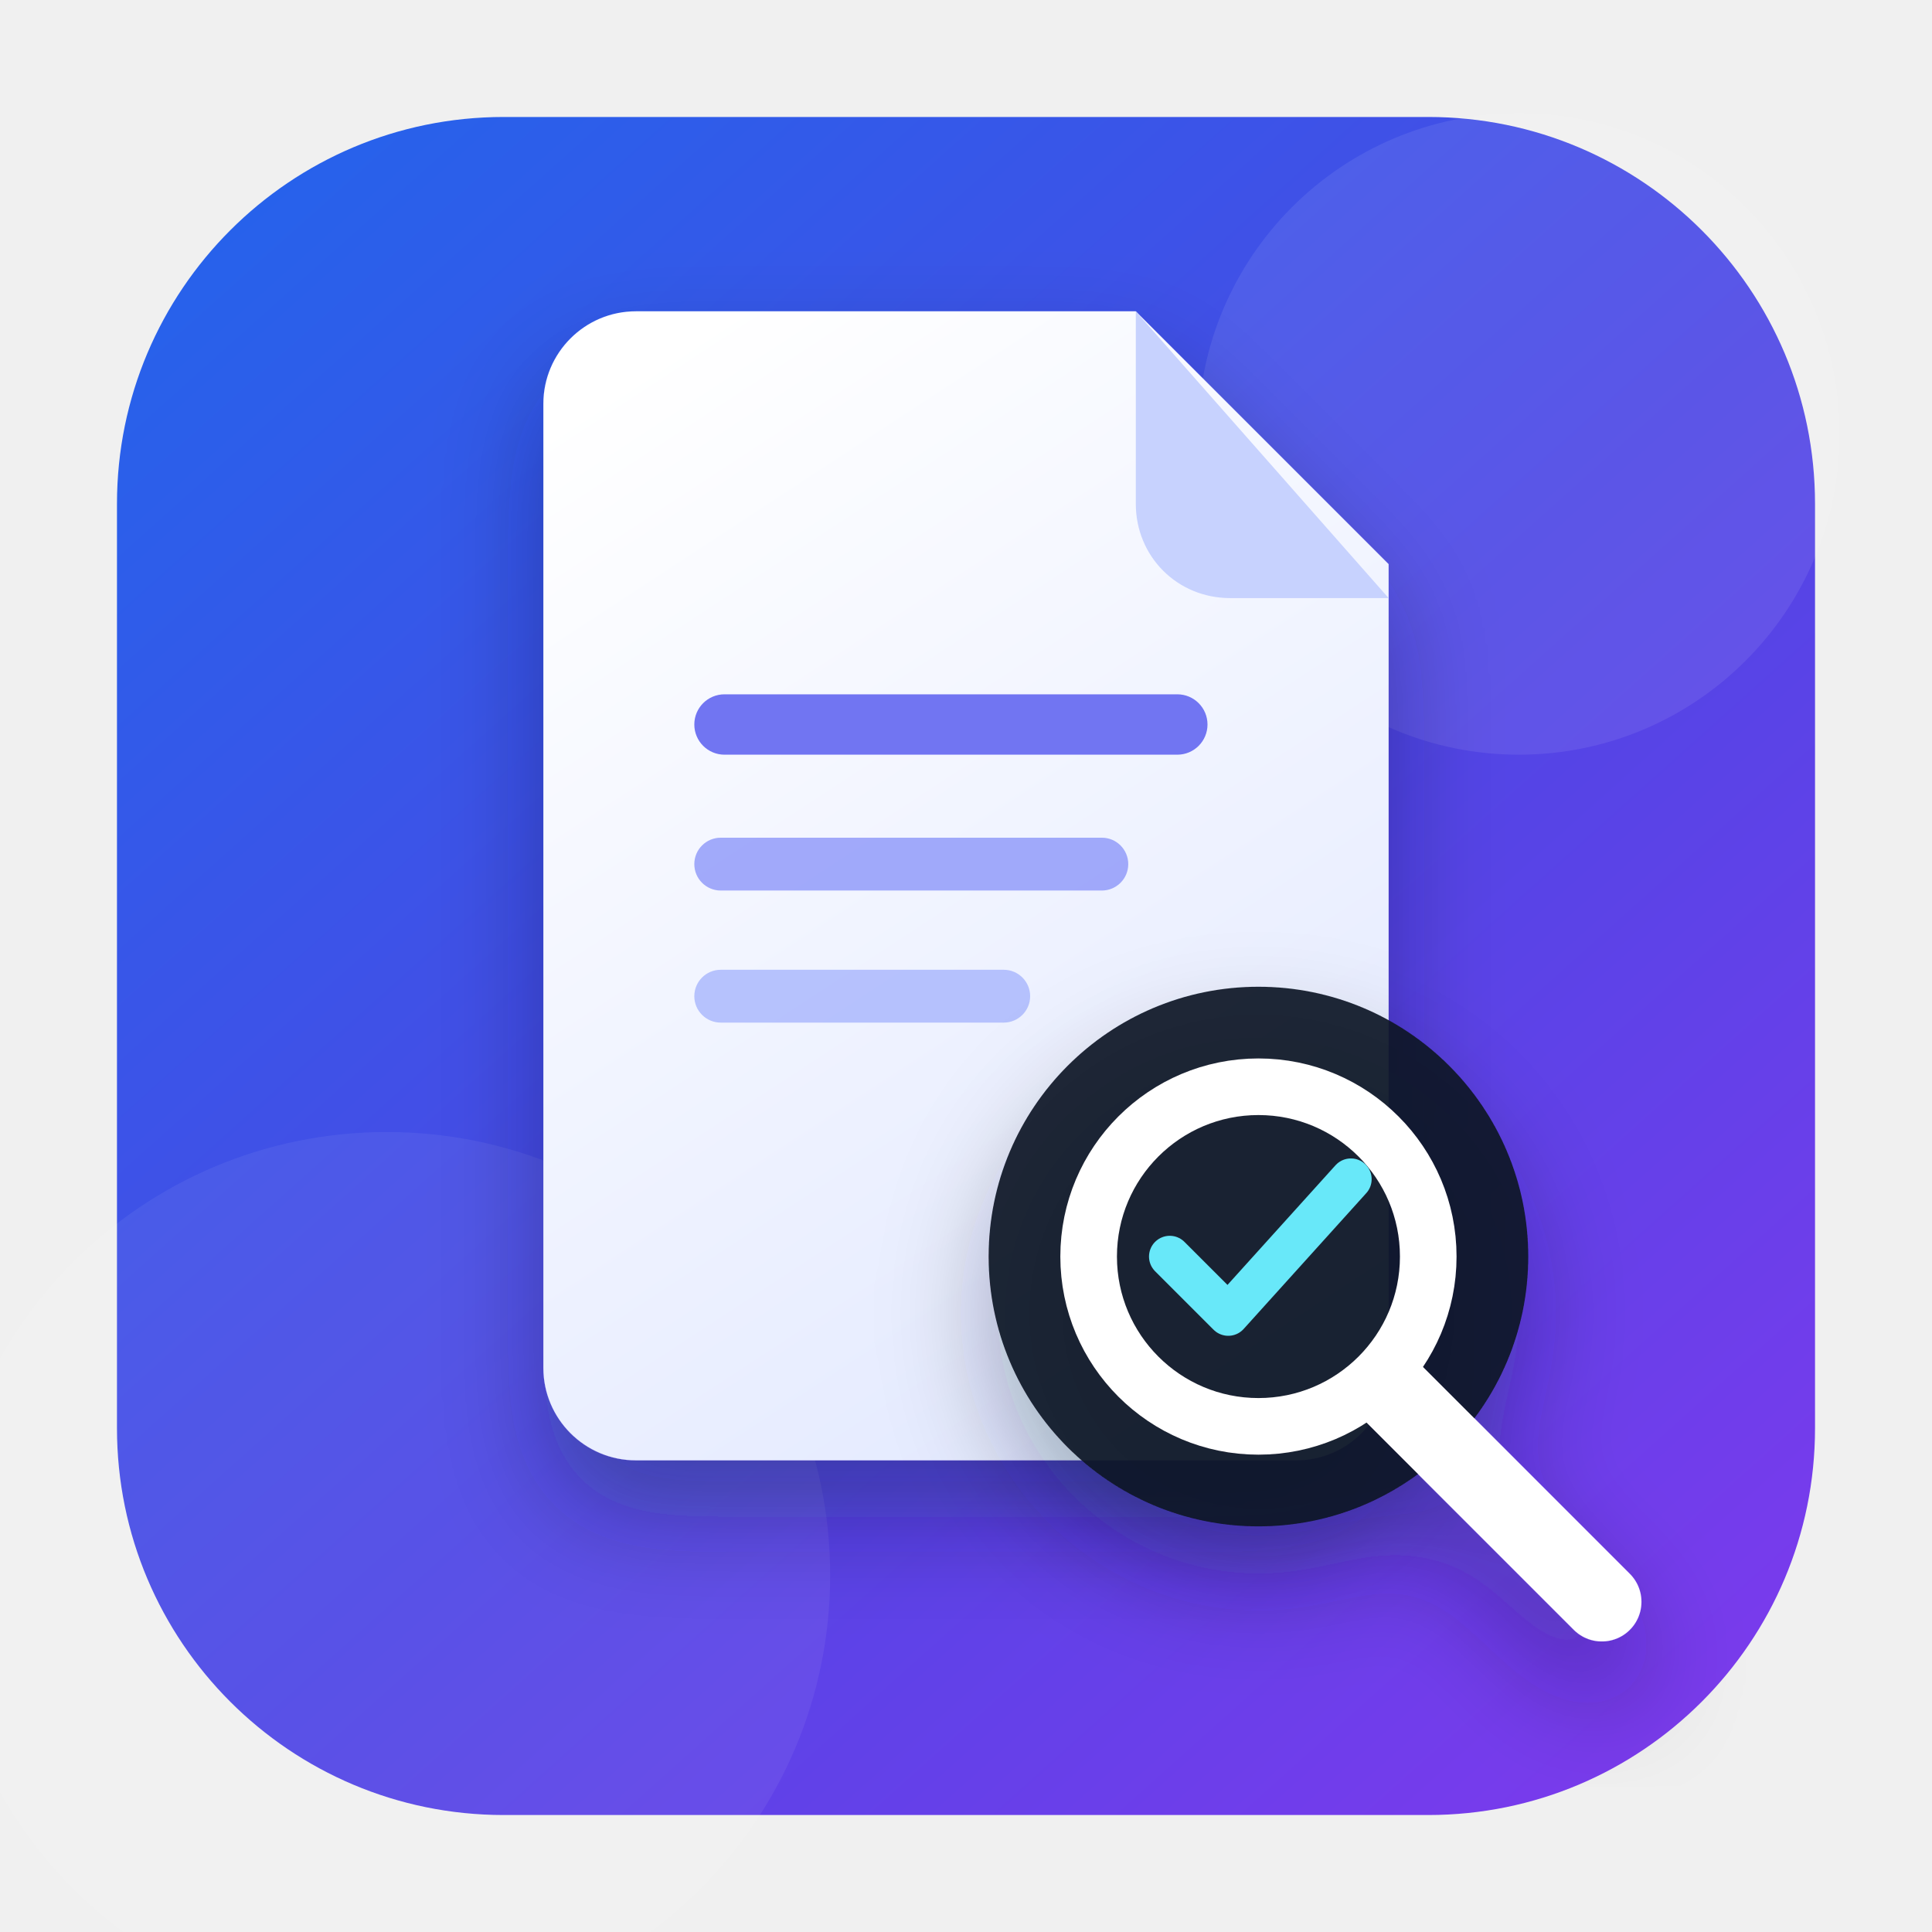
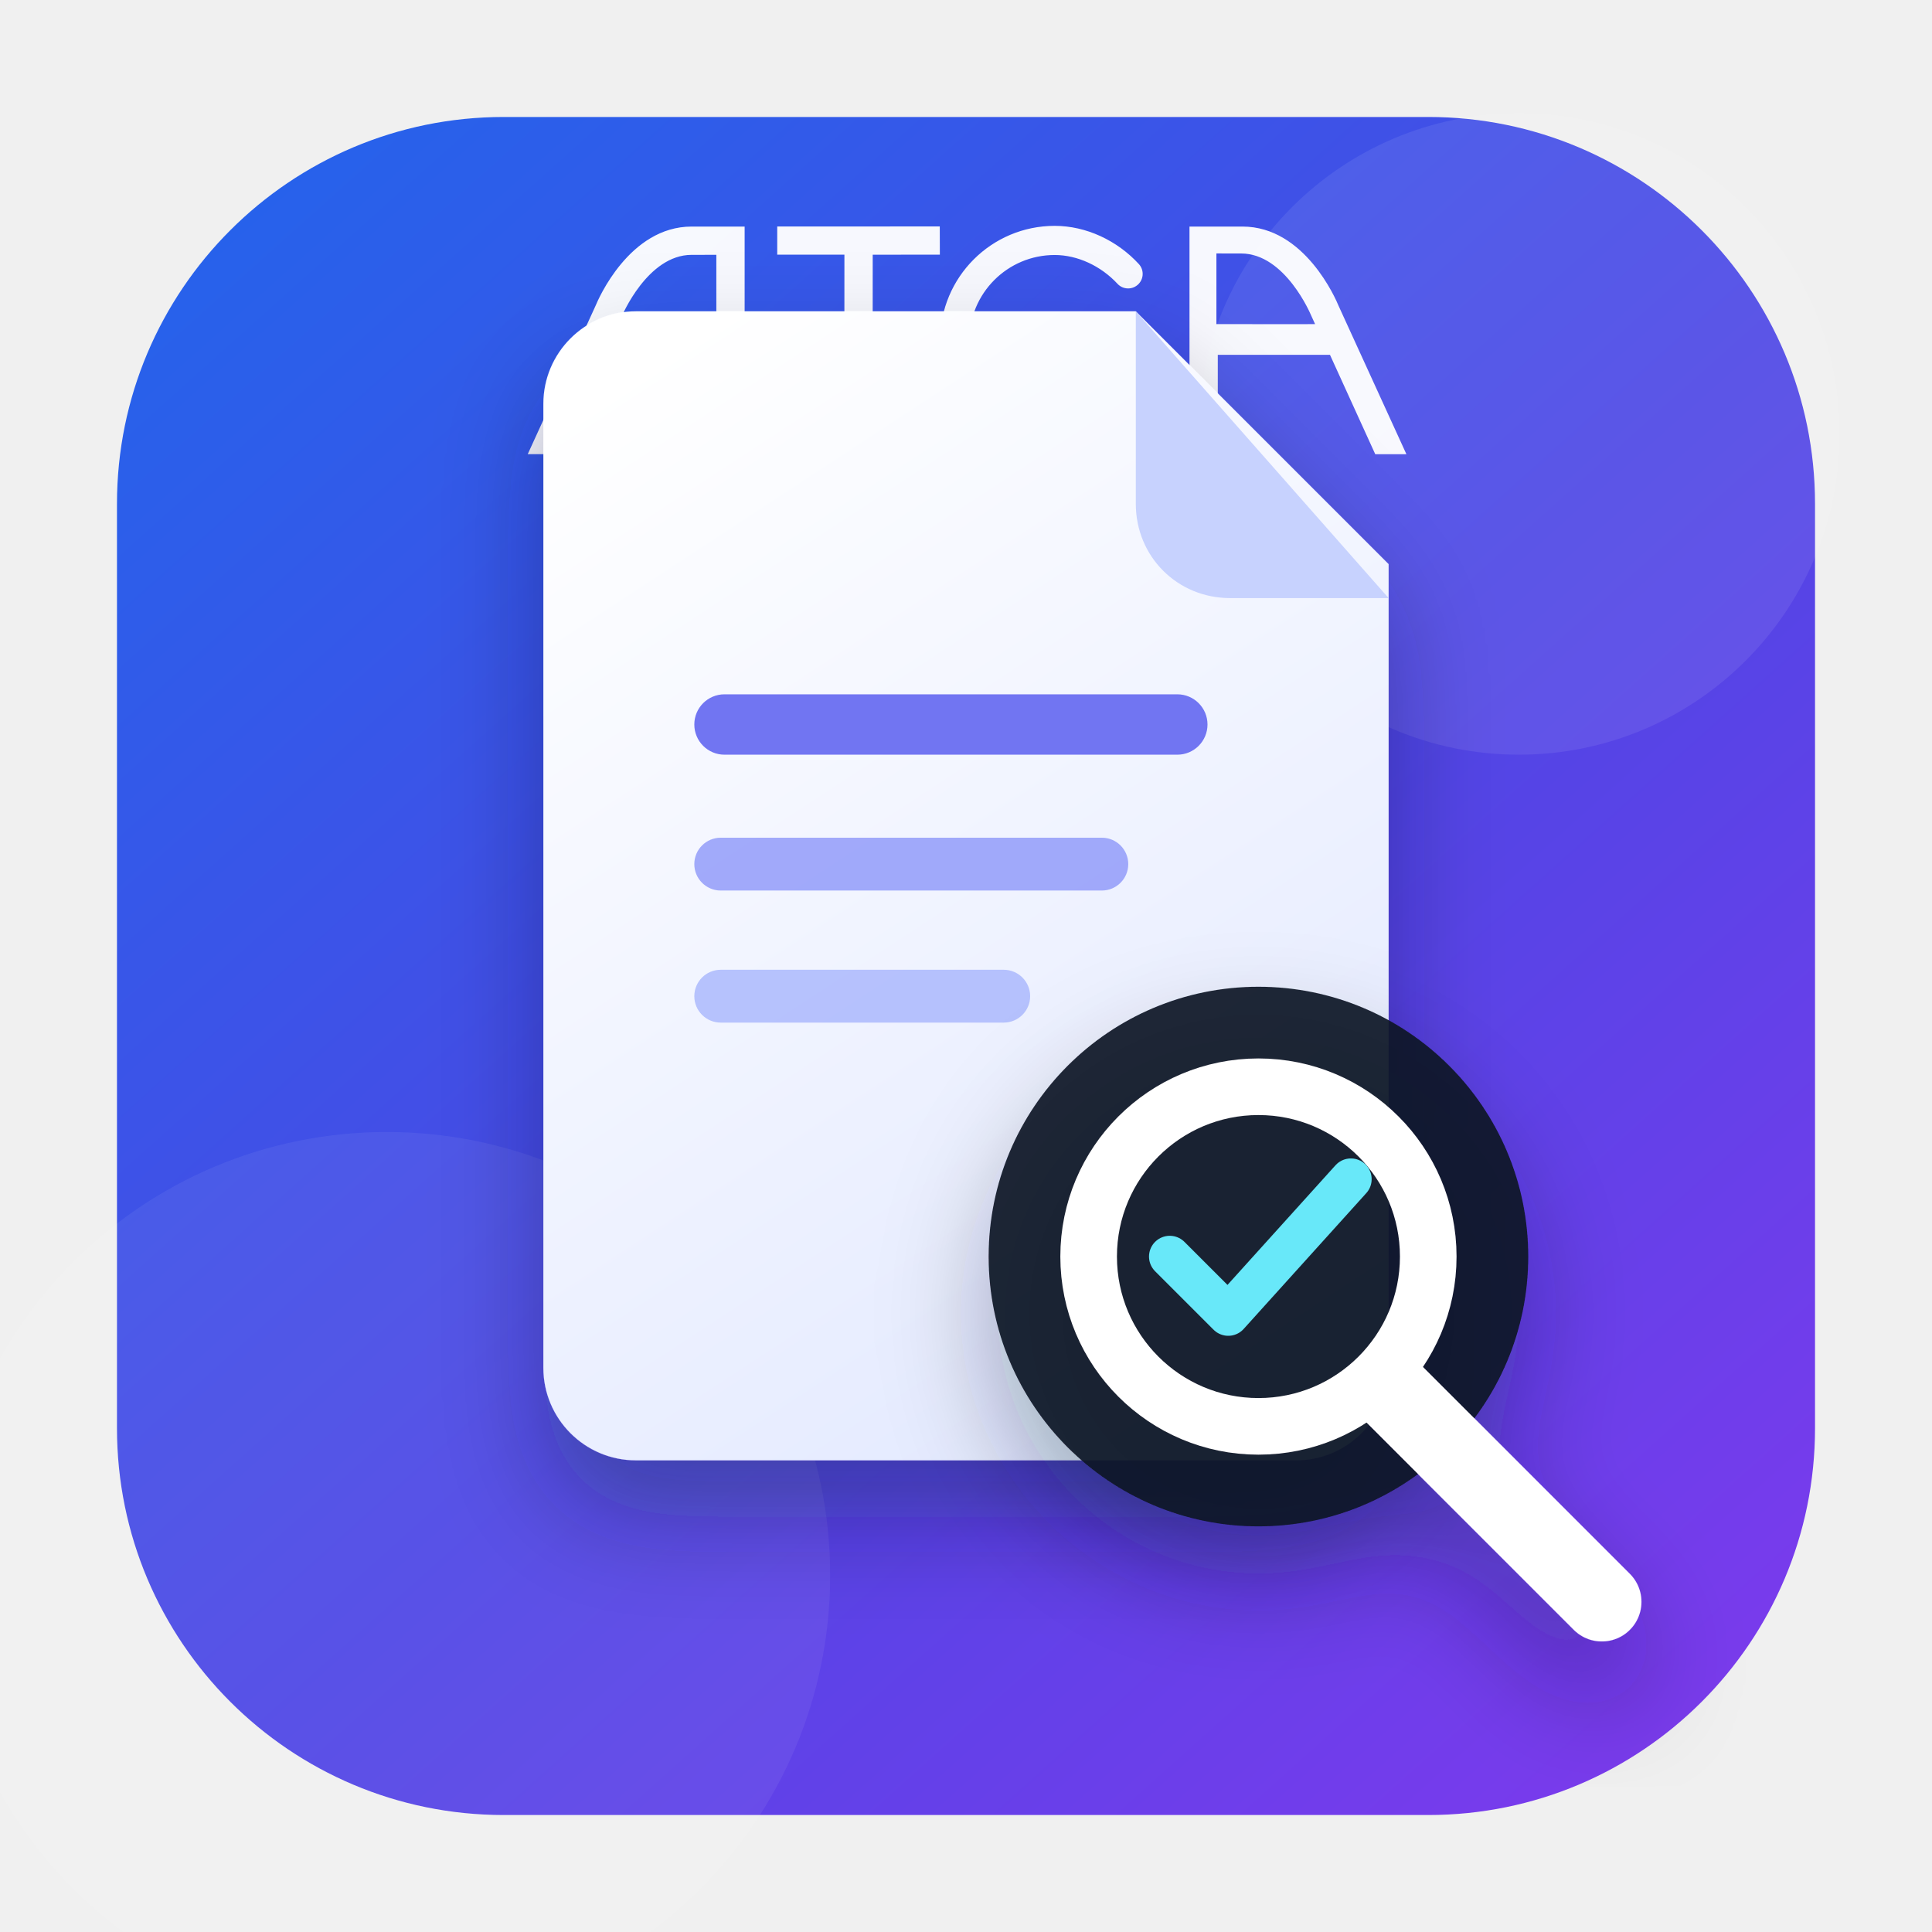
<svg xmlns="http://www.w3.org/2000/svg" width="1024" height="1024" viewBox="0 0 1024 1024">
  <defs>
    <linearGradient id="background" x1="120" y1="80" x2="900" y2="950" gradientUnits="userSpaceOnUse">
      <stop offset="0" stop-color="#2563EB" />
      <stop offset="0.55" stop-color="#4F46E5" />
      <stop offset="1" stop-color="#7C3AED" />
    </linearGradient>
    <linearGradient id="paper" x1="310" y1="210" x2="690" y2="790" gradientUnits="userSpaceOnUse">
      <stop offset="0" stop-color="#FFFFFF" />
      <stop offset="1" stop-color="#E0E7FF" />
    </linearGradient>
    <filter id="shadow" x="-30%" y="-30%" width="160%" height="160%">
      <feDropShadow dx="0" dy="30" stdDeviation="28" flood-color="#111827" flood-opacity="0.32" />
    </filter>
  </defs>
  <rect x="62" y="62" width="900" height="900" rx="205" fill="url(#background)" />
  <circle cx="805" cy="230" r="170" fill="#FFFFFF" opacity="0.08" />
  <circle cx="205" cy="835" r="235" fill="#FFFFFF" opacity="0.06" />
+   <g transform="translate(278 118) scale(3.42)" opacity="0.96">
+     <path fill="#FFFFFF" d="M82.166.5c-9.802 0-17.754 7.958-17.754 17.775S72.36 36.051 82.162 36.051c4.865 0 9.688-2.261 13.084-5.953.36-.396.563-.916.563-1.493 0-1.245-1.01-2.25-2.254-2.25-.646 0-1.23.27-1.641.708-2.568 2.776-6.198 4.468-9.744 4.472-7.323-.005-13.24-5.937-13.24-13.26 0-7.322 5.917-13.259 13.24-13.259 3.531 0 7.161 1.693 9.734 4.469.411.442.995.712 1.641.712 1.245 0 2.256-1.01 2.256-2.25 0-.583-.219-1.108-.578-1.51C91.854 2.76 87.031.5 82.166.5zM64.357.592l-25.191.002v4.369l10.412.004-.012 30.959h4.381l.016-30.953 10.406-.012-.012-4.369zM25.9.609c-9.666 0-14.5 11.328-14.875 12.245C11.01 12.896 2.635 31.219.5 35.881h4.828l7.016-15.402h17.385v15.402h4.386V.609H25.9zm77.157 0v35.276h4.386V20.484h17.385l7.016 15.401h4.828c-2.136-4.662-10.516-22.979-10.526-23.026-.375-.916-5.208-12.25-14.875-12.25h-8.214zm4.172 4.166 3.828.006c6.875 0 10.834 9.563 10.834 9.563l.63 1.38-1.156.005v.005l-14.136-.005V4.775zM29.729 4.99v10.953H15.588v-.006h-1.15l.625-1.384s3.962-9.559 10.837-9.559l3.829-.004zm46.25 10.823c-1.339.003-2.417 1.067-2.417 2.384 0 1.318 1.084 2.387 2.422 2.387h17.578c1.344 0 2.432-1.069 2.432-2.387 0-1.317-1.088-2.384-2.432-2.384H75.979z" />
+   </g>
  <g filter="url(#shadow)">
    <path d="M288 214c0-27 22-49 49-49h265l134 134v426c0 27-22 49-49 49H337c-27 0-49-22-49-49V214z" fill="url(#paper)" />
    <path d="M602 165v102c0 28 22 50 50 50h84L602 165z" fill="#C7D2FE" />
    <rect x="368" y="368" width="272" height="32" rx="16" fill="#6366F1" opacity="0.9" />
    <rect x="368" y="444" width="230" height="28" rx="14" fill="#818CF8" opacity="0.72" />
    <rect x="368" y="514" width="178" height="28" rx="14" fill="#A5B4FC" opacity="0.78" />
  </g>
  <g filter="url(#shadow)">
    <circle cx="667" cy="666" r="143" fill="#111827" opacity="0.92" />
    <circle cx="667" cy="666" r="90" fill="none" stroke="#FFFFFF" stroke-width="30" />
    <path d="M735 735l114 114" stroke="#FFFFFF" stroke-width="42" stroke-linecap="round" />
    <path d="M620 666l31 31 65-72" fill="none" stroke="#67E8F9" stroke-width="22" stroke-linecap="round" stroke-linejoin="round" />
  </g>
</svg>
